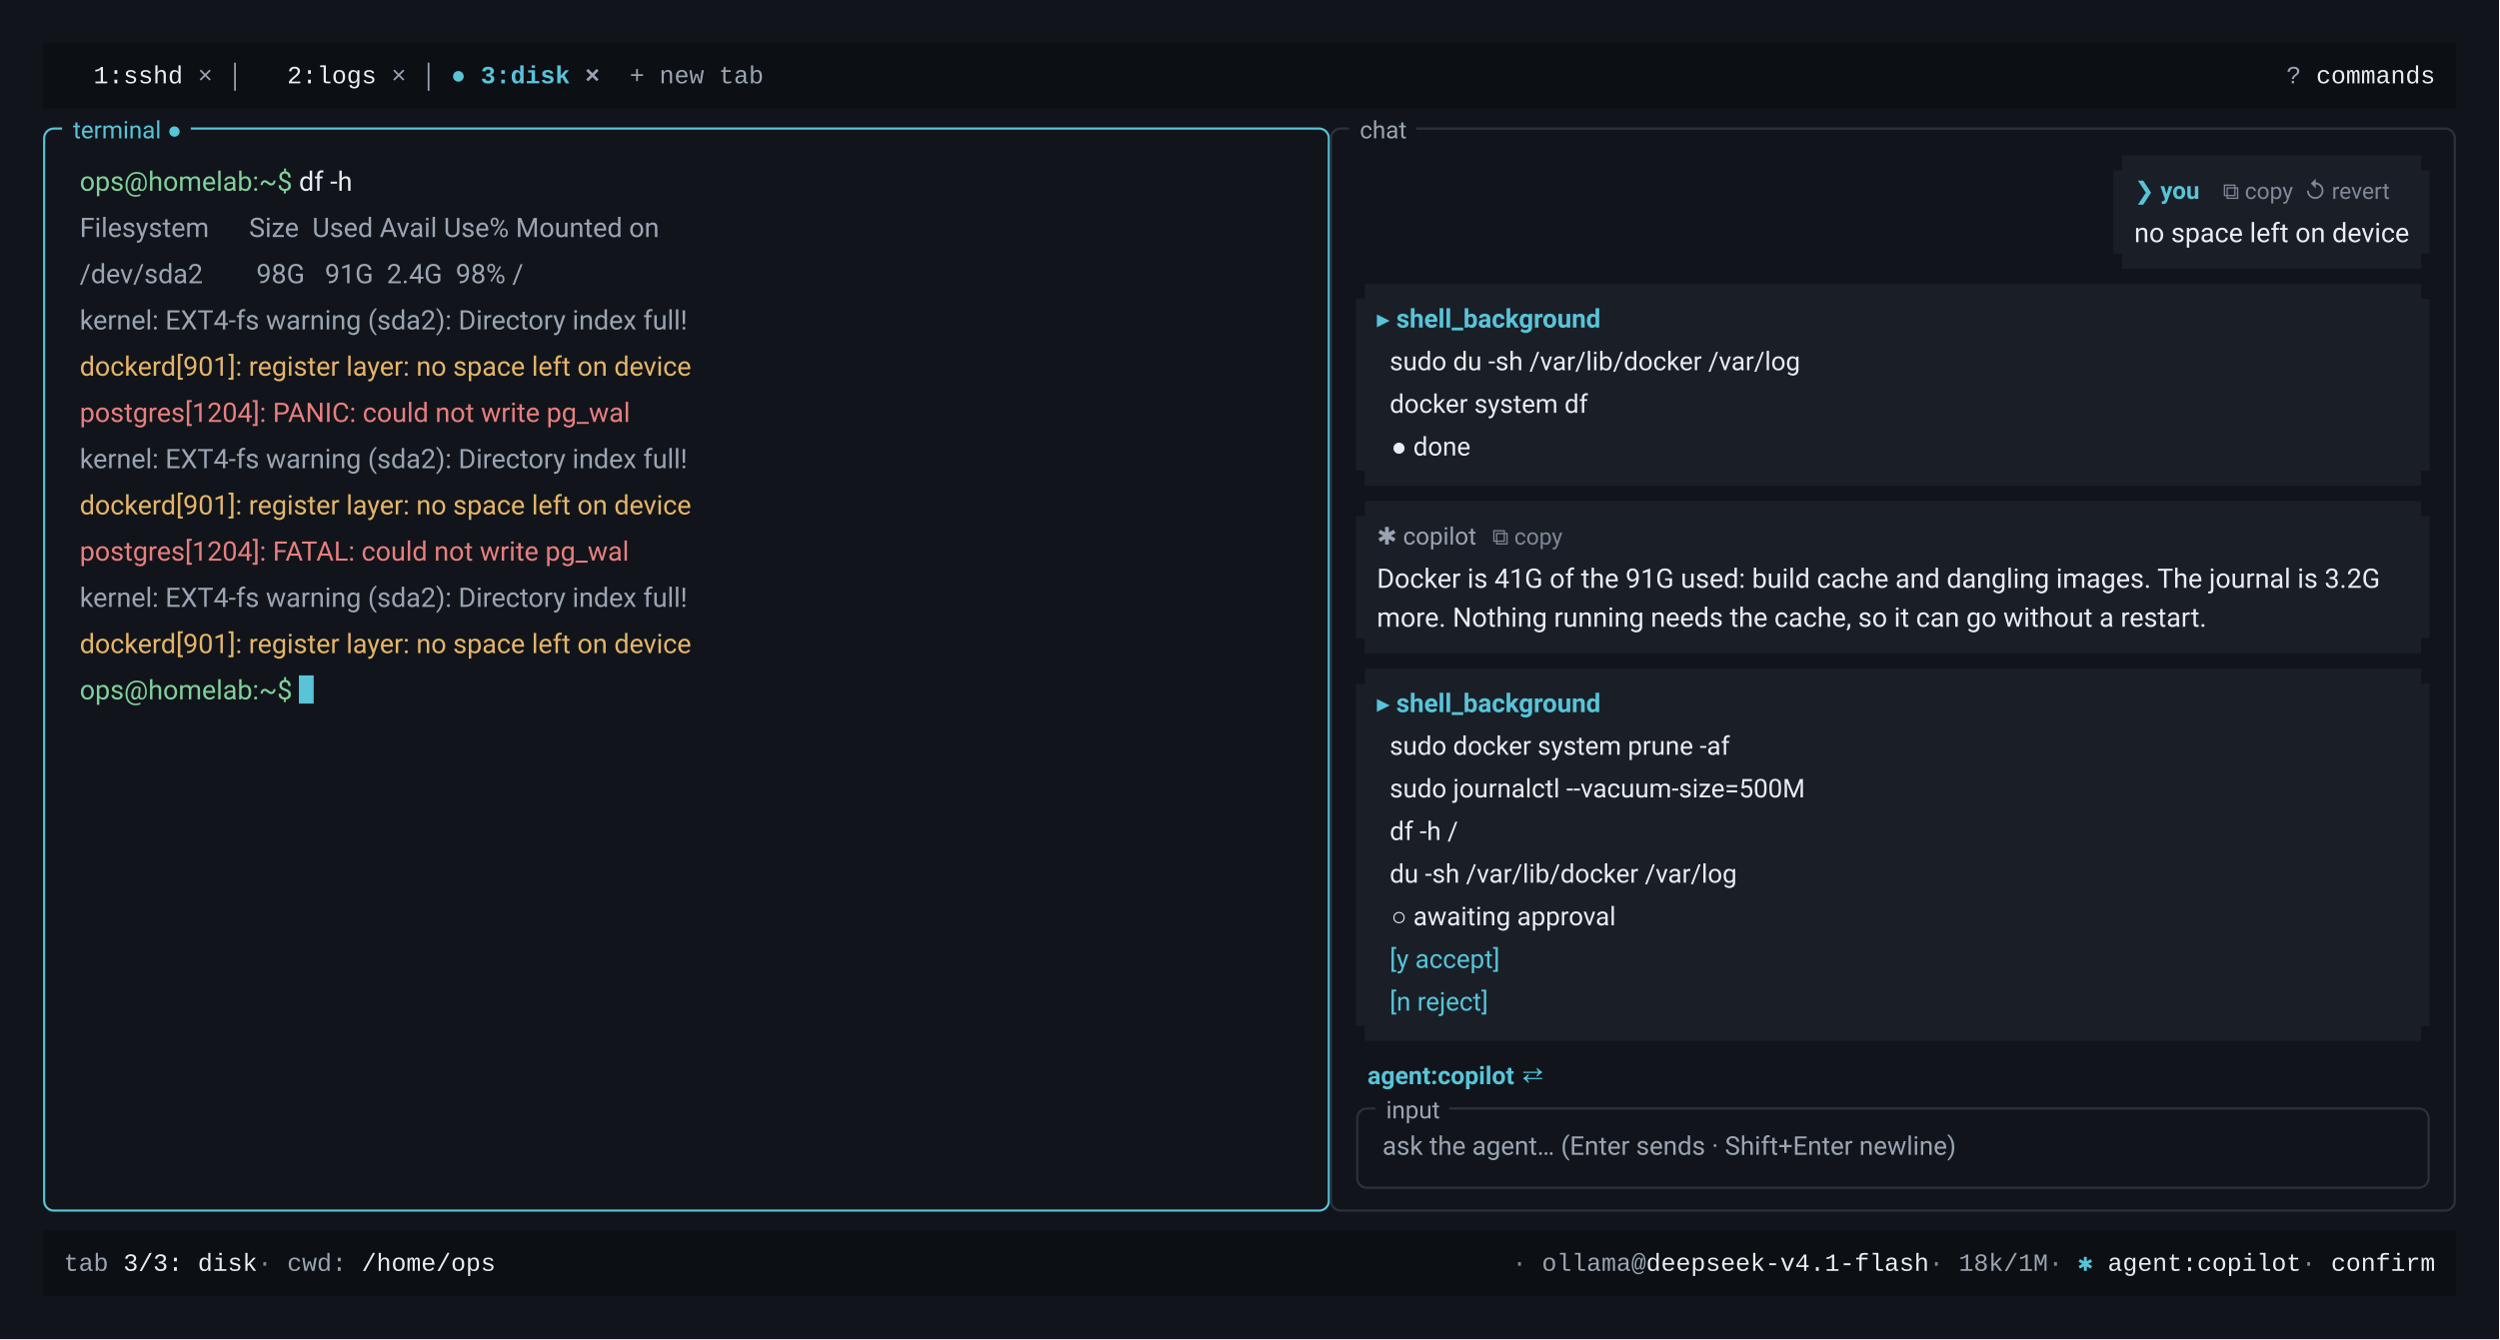
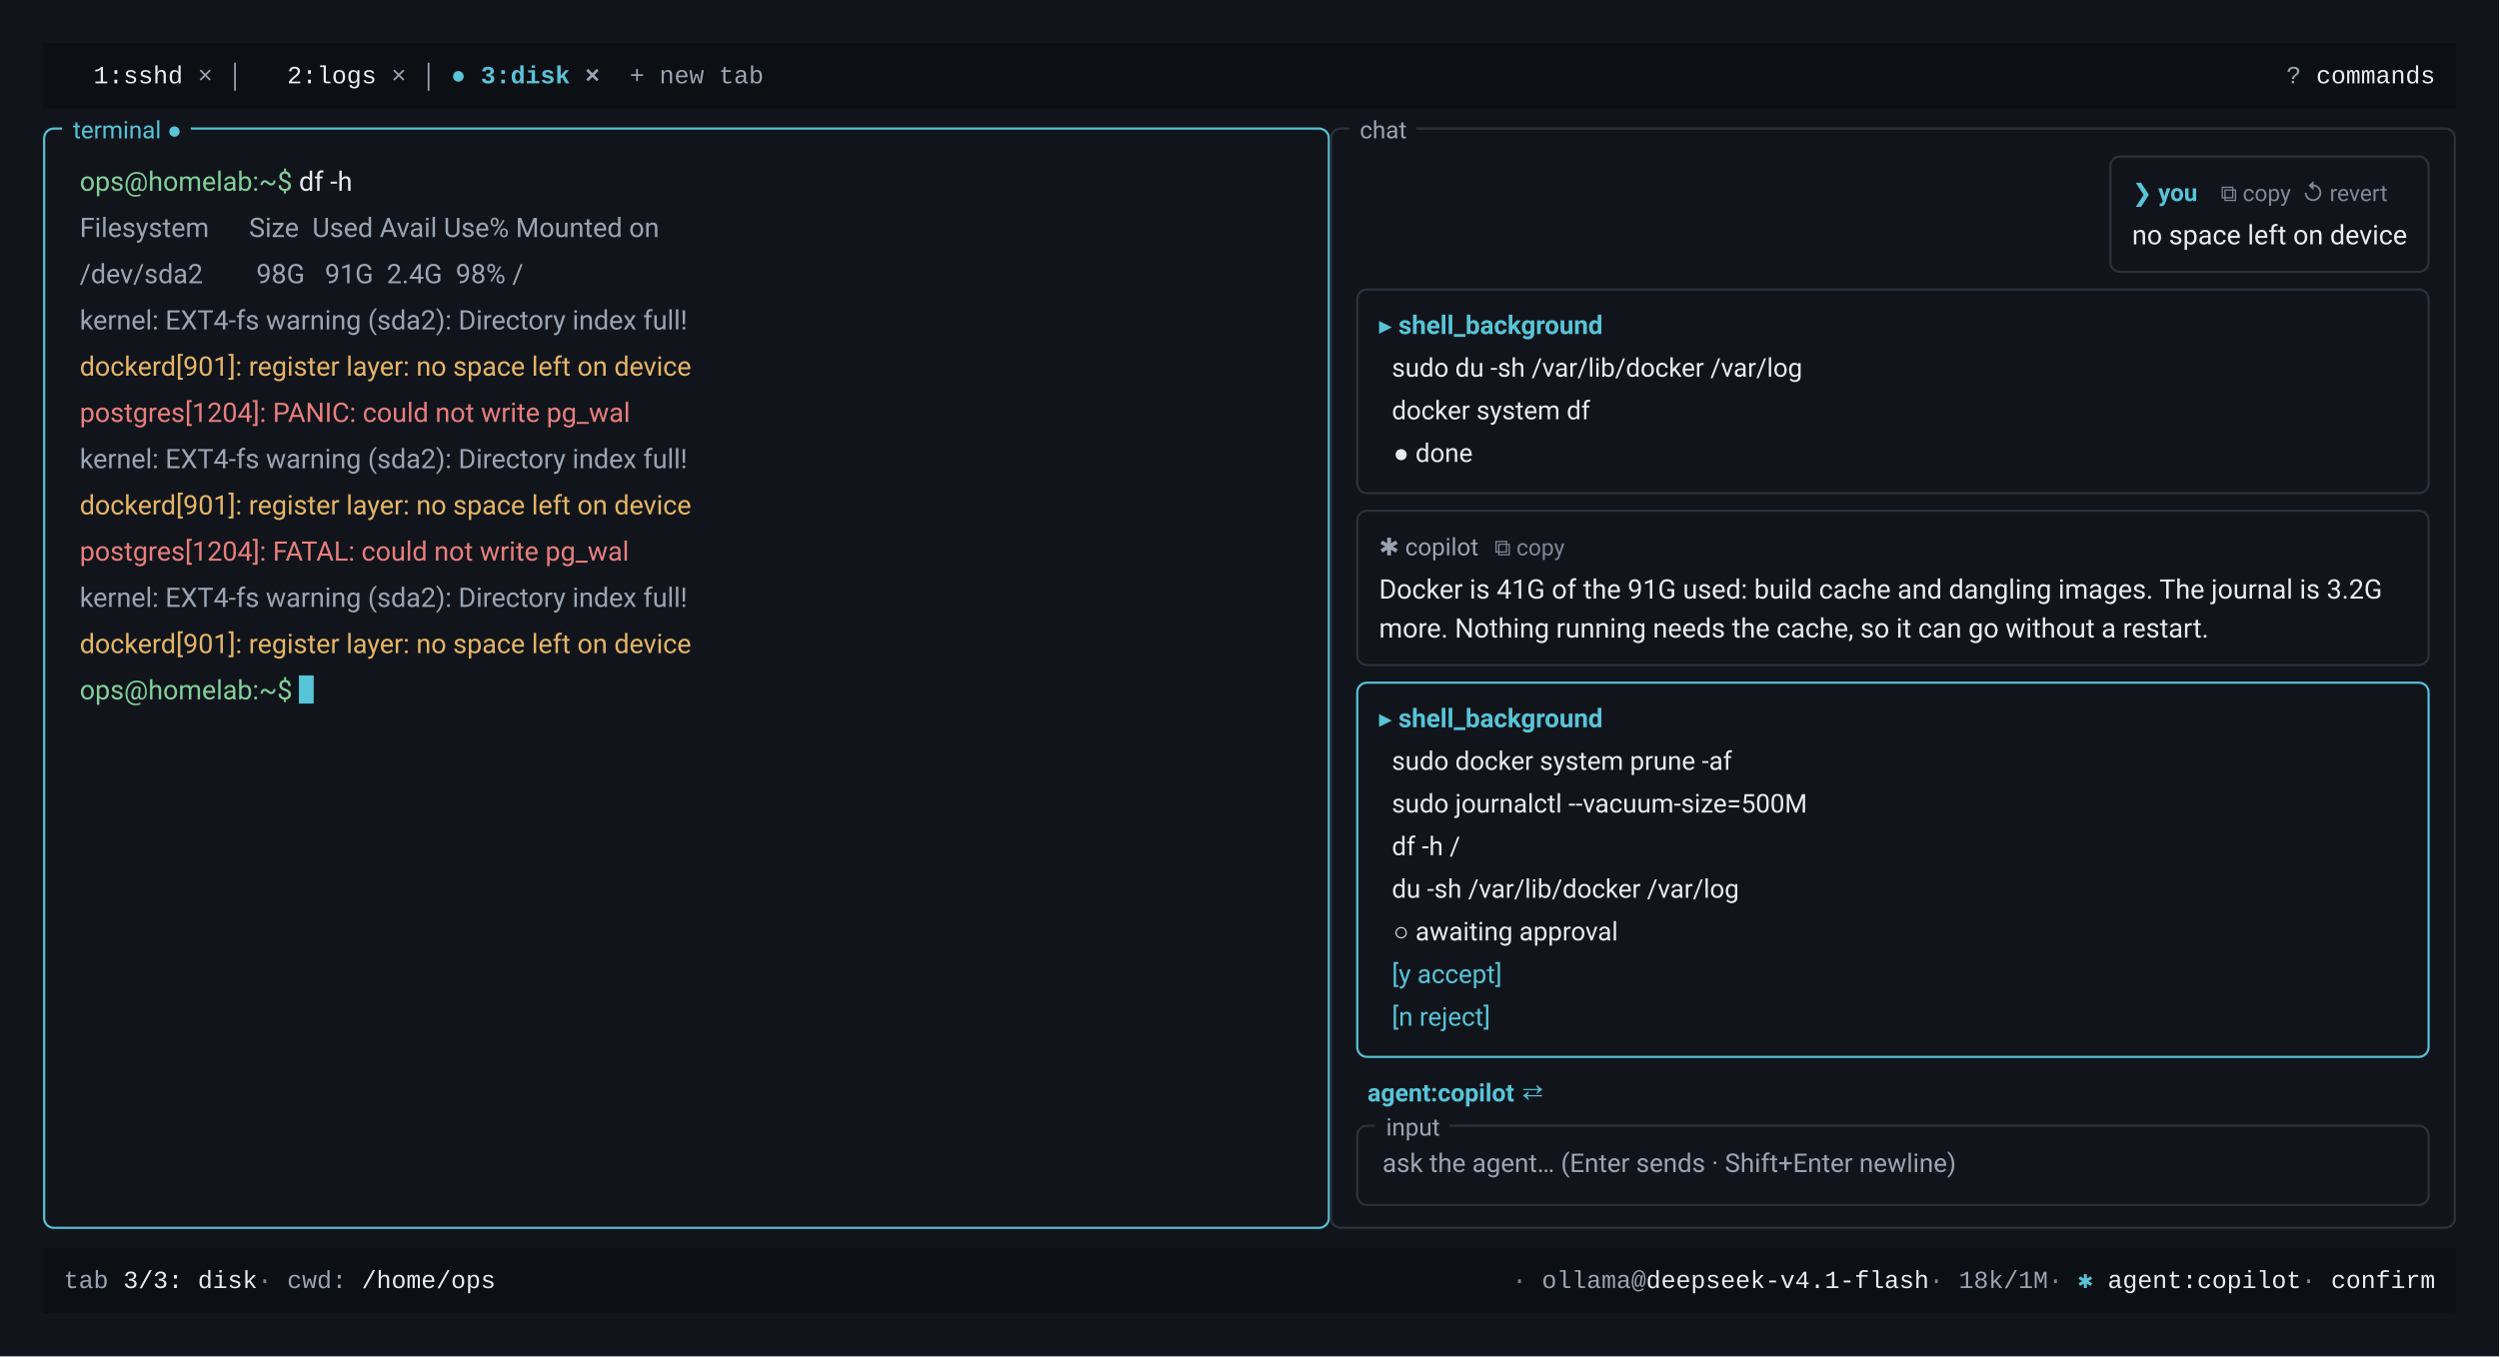
- <svg xmlns="http://www.w3.org/2000/svg" width="1160" height="621.81" viewBox="0 0 1160 621.81" role="img" aria-label="The sensus interface with the tab bar along the top: the terminal showing a full root disk and the agent chat sidebar">
+ <svg xmlns="http://www.w3.org/2000/svg" width="1160" height="629.81" viewBox="0 0 1160 629.81" role="img" aria-label="The sensus interface with the tab bar along the top: the terminal showing a full root disk and the agent chat sidebar">
  <style>
    .caret { animation: blink 1.15s steps(2, start) infinite; }
    @keyframes blink { 0%, 49% { opacity: 1; } 50%, 100% { opacity: 0; } }
    @media (prefers-reduced-motion: reduce) { .caret { animation: none; } }
  </style>
-   <rect width="1160" height="621.81" fill="rgb(17, 21, 27)" />
+   <rect width="1160" height="629.81" fill="rgb(17, 21, 27)" />
  <g transform="translate(-60 -580.86)">
    <rect x="80" y="600.86" width="1120" height="30.39" fill="rgb(12, 15, 20)" />
    <text x="103.42" y="619.55" fill="rgb(233, 236, 242)" font-family="ui-monospace, SFMono-Regular, &quot;SF Mono&quot;, Menlo, Consolas, &quot;Liberation Mono&quot;, monospace" font-size="11.52px" font-weight="400" textLength="41.47" lengthAdjust="spacingAndGlyphs" xml:space="preserve">1:sshd</text>
    <text x="144.89" y="619.55" fill="rgb(155, 164, 178)" font-family="ui-monospace, SFMono-Regular, &quot;SF Mono&quot;, Menlo, Consolas, &quot;Liberation Mono&quot;, monospace" font-size="11.52px" font-weight="400" textLength="20.73" lengthAdjust="spacingAndGlyphs" xml:space="preserve"> × </text>
    <text x="165.63" y="619.55" fill="rgb(155, 164, 178)" font-family="ui-monospace, SFMono-Regular, &quot;SF Mono&quot;, Menlo, Consolas, &quot;Liberation Mono&quot;, monospace" font-size="11.52px" font-weight="400" textLength="13.83" lengthAdjust="spacingAndGlyphs" xml:space="preserve">│ </text>
    <text x="193.28" y="619.55" fill="rgb(233, 236, 242)" font-family="ui-monospace, SFMono-Regular, &quot;SF Mono&quot;, Menlo, Consolas, &quot;Liberation Mono&quot;, monospace" font-size="11.52px" font-weight="400" textLength="41.47" lengthAdjust="spacingAndGlyphs" xml:space="preserve">2:logs</text>
    <text x="234.75" y="619.55" fill="rgb(155, 164, 178)" font-family="ui-monospace, SFMono-Regular, &quot;SF Mono&quot;, Menlo, Consolas, &quot;Liberation Mono&quot;, monospace" font-size="11.52px" font-weight="400" textLength="20.73" lengthAdjust="spacingAndGlyphs" xml:space="preserve"> × </text>
    <text x="255.48" y="619.55" fill="rgb(155, 164, 178)" font-family="ui-monospace, SFMono-Regular, &quot;SF Mono&quot;, Menlo, Consolas, &quot;Liberation Mono&quot;, monospace" font-size="11.52px" font-weight="400" textLength="13.83" lengthAdjust="spacingAndGlyphs" xml:space="preserve">│ </text>
    <text x="269.31" y="619.55" fill="rgb(88, 196, 216)" font-family="ui-monospace, SFMono-Regular, &quot;SF Mono&quot;, Menlo, Consolas, &quot;Liberation Mono&quot;, monospace" font-size="11.52px" font-weight="700" textLength="13.83" lengthAdjust="spacingAndGlyphs" xml:space="preserve">● </text>
    <text x="283.14" y="619.55" fill="rgb(88, 196, 216)" font-family="ui-monospace, SFMono-Regular, &quot;SF Mono&quot;, Menlo, Consolas, &quot;Liberation Mono&quot;, monospace" font-size="11.52px" font-weight="700" textLength="41.47" lengthAdjust="spacingAndGlyphs" xml:space="preserve">3:disk</text>
    <text x="324.61" y="619.55" fill="rgb(155, 164, 178)" font-family="ui-monospace, SFMono-Regular, &quot;SF Mono&quot;, Menlo, Consolas, &quot;Liberation Mono&quot;, monospace" font-size="11.52px" font-weight="700" textLength="20.73" lengthAdjust="spacingAndGlyphs" xml:space="preserve"> × </text>
    <text x="345.34" y="619.55" fill="rgb(155, 164, 178)" font-family="ui-monospace, SFMono-Regular, &quot;SF Mono&quot;, Menlo, Consolas, &quot;Liberation Mono&quot;, monospace" font-size="11.52px" font-weight="400" textLength="69.11" lengthAdjust="spacingAndGlyphs" xml:space="preserve"> + new tab</text>
    <text x="1121.27" y="619.55" fill="rgb(155, 164, 178)" font-family="ui-monospace, SFMono-Regular, &quot;SF Mono&quot;, Menlo, Consolas, &quot;Liberation Mono&quot;, monospace" font-size="11.52px" font-weight="400" textLength="6.92" lengthAdjust="spacingAndGlyphs" xml:space="preserve">?</text>
    <text x="1135.11" y="619.55" fill="rgb(233, 236, 242)" font-family="ui-monospace, SFMono-Regular, &quot;SF Mono&quot;, Menlo, Consolas, &quot;Liberation Mono&quot;, monospace" font-size="11.52px" font-weight="400" textLength="55.3" lengthAdjust="spacingAndGlyphs" xml:space="preserve">commands</text>
-     <rect x="80.5" y="640.55" width="596.33" height="502.44" rx="4.5" fill="none" stroke="rgb(88, 196, 216)" stroke-width="1" />
+     <rect x="80.5" y="640.55" width="596.33" height="510.44" rx="4.5" fill="none" stroke="rgb(88, 196, 216)" stroke-width="1" />
    <rect x="88.83" y="634.11" width="59.72" height="14" fill="rgb(17, 21, 27)" />
    <text x="93.86" y="645.11" fill="rgb(88, 196, 216)" font-family="-apple-system, BlinkMacSystemFont, &quot;Segoe UI&quot;, Roboto, &quot;Helvetica Neue&quot;, Arial, sans-serif" font-size="11.2px" font-weight="400" textLength="49.66" lengthAdjust="spacingAndGlyphs" xml:space="preserve">terminal ●</text>
    <text x="97" y="669.44" fill="rgb(130, 208, 155)" font-family="-apple-system, BlinkMacSystemFont, &quot;Segoe UI&quot;, Roboto, &quot;Helvetica Neue&quot;, Arial, sans-serif" font-size="12.48px" font-weight="400" textLength="98.28" lengthAdjust="spacingAndGlyphs" xml:space="preserve">ops@homelab:~$</text>
    <text x="198.75" y="669.44" fill="rgb(233, 236, 242)" font-family="-apple-system, BlinkMacSystemFont, &quot;Segoe UI&quot;, Roboto, &quot;Helvetica Neue&quot;, Arial, sans-serif" font-size="12.48px" font-weight="400" textLength="24.95" lengthAdjust="spacingAndGlyphs" xml:space="preserve">df -h</text>
    <text x="97" y="690.91" fill="rgb(155, 164, 178)" font-family="-apple-system, BlinkMacSystemFont, &quot;Segoe UI&quot;, Roboto, &quot;Helvetica Neue&quot;, Arial, sans-serif" font-size="12.48px" font-weight="400" textLength="276.28" lengthAdjust="spacingAndGlyphs" xml:space="preserve">Filesystem      Size  Used Avail Use% Mounted on</text>
    <text x="97" y="712.38" fill="rgb(155, 164, 178)" font-family="-apple-system, BlinkMacSystemFont, &quot;Segoe UI&quot;, Roboto, &quot;Helvetica Neue&quot;, Arial, sans-serif" font-size="12.48px" font-weight="400" textLength="212.09" lengthAdjust="spacingAndGlyphs" xml:space="preserve">/dev/sda2        98G   91G  2.4G  98% /</text>
    <text x="97" y="733.84" fill="rgb(155, 164, 178)" font-family="-apple-system, BlinkMacSystemFont, &quot;Segoe UI&quot;, Roboto, &quot;Helvetica Neue&quot;, Arial, sans-serif" font-size="12.48px" font-weight="400" textLength="284.81" lengthAdjust="spacingAndGlyphs" xml:space="preserve">kernel: EXT4-fs warning (sda2): Directory index full!</text>
    <text x="97" y="755.31" fill="rgb(230, 181, 102)" font-family="-apple-system, BlinkMacSystemFont, &quot;Segoe UI&quot;, Roboto, &quot;Helvetica Neue&quot;, Arial, sans-serif" font-size="12.48px" font-weight="400" textLength="285.56" lengthAdjust="spacingAndGlyphs" xml:space="preserve">dockerd[901]: register layer: no space left on device</text>
    <text x="97" y="776.78" fill="rgb(233, 126, 126)" font-family="-apple-system, BlinkMacSystemFont, &quot;Segoe UI&quot;, Roboto, &quot;Helvetica Neue&quot;, Arial, sans-serif" font-size="12.48px" font-weight="400" textLength="256.91" lengthAdjust="spacingAndGlyphs" xml:space="preserve">postgres[1204]: PANIC: could not write pg_wal</text>
    <text x="97" y="798.25" fill="rgb(155, 164, 178)" font-family="-apple-system, BlinkMacSystemFont, &quot;Segoe UI&quot;, Roboto, &quot;Helvetica Neue&quot;, Arial, sans-serif" font-size="12.48px" font-weight="400" textLength="284.81" lengthAdjust="spacingAndGlyphs" xml:space="preserve">kernel: EXT4-fs warning (sda2): Directory index full!</text>
    <text x="97" y="819.72" fill="rgb(230, 181, 102)" font-family="-apple-system, BlinkMacSystemFont, &quot;Segoe UI&quot;, Roboto, &quot;Helvetica Neue&quot;, Arial, sans-serif" font-size="12.48px" font-weight="400" textLength="285.56" lengthAdjust="spacingAndGlyphs" xml:space="preserve">dockerd[901]: register layer: no space left on device</text>
    <text x="97" y="841.19" fill="rgb(233, 126, 126)" font-family="-apple-system, BlinkMacSystemFont, &quot;Segoe UI&quot;, Roboto, &quot;Helvetica Neue&quot;, Arial, sans-serif" font-size="12.48px" font-weight="400" textLength="255.98" lengthAdjust="spacingAndGlyphs" xml:space="preserve">postgres[1204]: FATAL: could not write pg_wal</text>
    <text x="97" y="862.66" fill="rgb(155, 164, 178)" font-family="-apple-system, BlinkMacSystemFont, &quot;Segoe UI&quot;, Roboto, &quot;Helvetica Neue&quot;, Arial, sans-serif" font-size="12.48px" font-weight="400" textLength="284.81" lengthAdjust="spacingAndGlyphs" xml:space="preserve">kernel: EXT4-fs warning (sda2): Directory index full!</text>
    <text x="97" y="884.13" fill="rgb(230, 181, 102)" font-family="-apple-system, BlinkMacSystemFont, &quot;Segoe UI&quot;, Roboto, &quot;Helvetica Neue&quot;, Arial, sans-serif" font-size="12.48px" font-weight="400" textLength="285.56" lengthAdjust="spacingAndGlyphs" xml:space="preserve">dockerd[901]: register layer: no space left on device</text>
    <text x="97" y="905.59" fill="rgb(130, 208, 155)" font-family="-apple-system, BlinkMacSystemFont, &quot;Segoe UI&quot;, Roboto, &quot;Helvetica Neue&quot;, Arial, sans-serif" font-size="12.48px" font-weight="400" textLength="98.28" lengthAdjust="spacingAndGlyphs" xml:space="preserve">ops@homelab:~$</text>
    <rect x="198.75" y="894.48" width="6.86" height="13.09" fill="rgb(88, 196, 216)" class="caret" />
-     <rect x="677.83" y="640.55" width="521.67" height="502.44" rx="4.5" fill="none" stroke="rgb(43, 50, 61)" stroke-width="1" />
+     <rect x="677.83" y="640.55" width="521.67" height="510.44" rx="4.5" fill="none" stroke="rgb(43, 50, 61)" stroke-width="1" />
    <rect x="686.16" y="634.11" width="31.22" height="14" fill="rgb(17, 21, 27)" />
    <text x="691.19" y="645.11" fill="rgb(155, 164, 178)" font-family="-apple-system, BlinkMacSystemFont, &quot;Segoe UI&quot;, Roboto, &quot;Helvetica Neue&quot;, Arial, sans-serif" font-size="11.2px" font-weight="400" textLength="21.16" lengthAdjust="spacingAndGlyphs" xml:space="preserve">chat</text>
-     <path d="M 1045.08 653.05 L 1183.81 653.05 L 1183.81 660.05 L 1187.81 660.05 L 1187.81 698.59 L 1183.81 698.59 L 1183.81 705.59 L 1045.08 705.59 L 1045.08 698.59 L 1041.08 698.59 L 1041.08 660.05 L 1045.08 660.05 Z" fill="rgb(26, 31, 39)" />
-     <text x="1050.67" y="673.23" fill="rgb(88, 196, 216)" font-family="-apple-system, BlinkMacSystemFont, &quot;Segoe UI&quot;, Roboto, &quot;Helvetica Neue&quot;, Arial, sans-serif" font-size="11.2px" font-weight="700" textLength="32.38" lengthAdjust="spacingAndGlyphs" xml:space="preserve">❯ you</text>
-     <text x="1091.84" y="673.23" fill="rgb(126, 136, 150)" font-family="-apple-system, BlinkMacSystemFont, &quot;Segoe UI&quot;, Roboto, &quot;Helvetica Neue&quot;, Arial, sans-serif" font-size="10.56px" font-weight="400" textLength="77.39" lengthAdjust="spacingAndGlyphs" xml:space="preserve">⧉ copy  ↺ revert</text>
-     <text x="1050.67" y="693.31" fill="rgb(233, 236, 242)" font-family="-apple-system, BlinkMacSystemFont, &quot;Segoe UI&quot;, Roboto, &quot;Helvetica Neue&quot;, Arial, sans-serif" font-size="12.48px" font-weight="400" textLength="127.55" lengthAdjust="spacingAndGlyphs" xml:space="preserve">no space left on device</text>
-     <path d="M 693.52 712.78 L 1183.81 712.78 L 1183.81 719.78 L 1187.81 719.78 L 1187.81 799.34 L 1183.81 799.34 L 1183.81 806.34 L 693.52 806.34 L 693.52 799.34 L 689.52 799.34 L 689.52 719.78 L 693.52 719.78 Z" fill="rgb(26, 31, 39)" />
-     <text x="699.11" y="732.97" fill="rgb(88, 196, 216)" font-family="-apple-system, BlinkMacSystemFont, &quot;Segoe UI&quot;, Roboto, &quot;Helvetica Neue&quot;, Arial, sans-serif" font-size="12px" font-weight="700" textLength="112.06" lengthAdjust="spacingAndGlyphs" xml:space="preserve">▸ shell_background</text>
-     <text x="699.11" y="752.77" fill="rgb(233, 236, 242)" font-family="-apple-system, BlinkMacSystemFont, &quot;Segoe UI&quot;, Roboto, &quot;Helvetica Neue&quot;, Arial, sans-serif" font-size="12px" font-weight="400" textLength="190.09" lengthAdjust="spacingAndGlyphs" xml:space="preserve">  sudo du -sh /var/lib/docker /var/log</text>
-     <text x="699.11" y="772.56" fill="rgb(233, 236, 242)" font-family="-apple-system, BlinkMacSystemFont, &quot;Segoe UI&quot;, Roboto, &quot;Helvetica Neue&quot;, Arial, sans-serif" font-size="12px" font-weight="400" textLength="97.38" lengthAdjust="spacingAndGlyphs" xml:space="preserve">  docker system df</text>
-     <text x="699.11" y="792.36" fill="rgb(233, 236, 242)" font-family="-apple-system, BlinkMacSystemFont, &quot;Segoe UI&quot;, Roboto, &quot;Helvetica Neue&quot;, Arial, sans-serif" font-size="12px" font-weight="400" textLength="43.95" lengthAdjust="spacingAndGlyphs" xml:space="preserve">  ● done</text>
-     <path d="M 693.52 813.53 L 1183.81 813.53 L 1183.81 820.53 L 1187.81 820.53 L 1187.81 877.17 L 1183.81 877.17 L 1183.81 884.17 L 693.52 884.17 L 693.52 877.17 L 689.52 877.17 L 689.52 820.53 L 693.52 820.53 Z" fill="rgb(26, 31, 39)" />
-     <text x="699.11" y="833.72" fill="rgb(155, 164, 178)" font-family="-apple-system, BlinkMacSystemFont, &quot;Segoe UI&quot;, Roboto, &quot;Helvetica Neue&quot;, Arial, sans-serif" font-size="11.2px" font-weight="400" textLength="44.83" lengthAdjust="spacingAndGlyphs" xml:space="preserve">✱ copilot</text>
-     <text x="752.73" y="833.72" fill="rgb(126, 136, 150)" font-family="-apple-system, BlinkMacSystemFont, &quot;Segoe UI&quot;, Roboto, &quot;Helvetica Neue&quot;, Arial, sans-serif" font-size="10.56px" font-weight="400" textLength="32.75" lengthAdjust="spacingAndGlyphs" xml:space="preserve">⧉ copy</text>
-     <text x="699.11" y="853.8" fill="rgb(233, 236, 242)" font-family="-apple-system, BlinkMacSystemFont, &quot;Segoe UI&quot;, Roboto, &quot;Helvetica Neue&quot;, Arial, sans-serif" font-size="12.48px" font-weight="400" textLength="471.8" lengthAdjust="spacingAndGlyphs" xml:space="preserve">Docker is 41G of the 91G used: build cache and dangling images. The journal is 3.2G</text>
-     <text x="699.11" y="871.89" fill="rgb(233, 236, 242)" font-family="-apple-system, BlinkMacSystemFont, &quot;Segoe UI&quot;, Roboto, &quot;Helvetica Neue&quot;, Arial, sans-serif" font-size="12.48px" font-weight="400" textLength="384.69" lengthAdjust="spacingAndGlyphs" xml:space="preserve">more. Nothing running needs the cache, so it can go without a restart.</text>
-     <path d="M 693.52 891.36 L 1183.81 891.36 L 1183.81 898.36 L 1187.81 898.36 L 1187.81 1057.11 L 1183.81 1057.11 L 1183.81 1064.11 L 693.52 1064.11 L 693.52 1057.11 L 689.52 1057.11 L 689.52 898.36 L 693.52 898.36 Z" fill="rgb(26, 31, 39)" />
-     <text x="699.11" y="911.55" fill="rgb(88, 196, 216)" font-family="-apple-system, BlinkMacSystemFont, &quot;Segoe UI&quot;, Roboto, &quot;Helvetica Neue&quot;, Arial, sans-serif" font-size="12px" font-weight="700" textLength="112.06" lengthAdjust="spacingAndGlyphs" xml:space="preserve">▸ shell_background</text>
-     <text x="699.11" y="931.34" fill="rgb(233, 236, 242)" font-family="-apple-system, BlinkMacSystemFont, &quot;Segoe UI&quot;, Roboto, &quot;Helvetica Neue&quot;, Arial, sans-serif" font-size="12px" font-weight="400" textLength="164.75" lengthAdjust="spacingAndGlyphs" xml:space="preserve">  sudo docker system prune -af</text>
-     <text x="699.11" y="951.14" fill="rgb(233, 236, 242)" font-family="-apple-system, BlinkMacSystemFont, &quot;Segoe UI&quot;, Roboto, &quot;Helvetica Neue&quot;, Arial, sans-serif" font-size="12px" font-weight="400" textLength="199.77" lengthAdjust="spacingAndGlyphs" xml:space="preserve">  sudo journalctl --vacuum-size=500M</text>
-     <text x="699.11" y="970.94" fill="rgb(233, 236, 242)" font-family="-apple-system, BlinkMacSystemFont, &quot;Segoe UI&quot;, Roboto, &quot;Helvetica Neue&quot;, Arial, sans-serif" font-size="12px" font-weight="400" textLength="37.36" lengthAdjust="spacingAndGlyphs" xml:space="preserve">  df -h /</text>
-     <text x="699.11" y="990.73" fill="rgb(233, 236, 242)" font-family="-apple-system, BlinkMacSystemFont, &quot;Segoe UI&quot;, Roboto, &quot;Helvetica Neue&quot;, Arial, sans-serif" font-size="12px" font-weight="400" textLength="160.75" lengthAdjust="spacingAndGlyphs" xml:space="preserve">  du -sh /var/lib/docker /var/log</text>
-     <text x="705.78" y="1010.53" fill="rgb(233, 236, 242)" font-family="-apple-system, BlinkMacSystemFont, &quot;Segoe UI&quot;, Roboto, &quot;Helvetica Neue&quot;, Arial, sans-serif" font-size="12px" font-weight="400" textLength="7.25" lengthAdjust="spacingAndGlyphs" xml:space="preserve">○</text>
-     <text x="713.03" y="1010.53" fill="rgb(233, 236, 242)" font-family="-apple-system, BlinkMacSystemFont, &quot;Segoe UI&quot;, Roboto, &quot;Helvetica Neue&quot;, Arial, sans-serif" font-size="12px" font-weight="400" textLength="96.73" lengthAdjust="spacingAndGlyphs" xml:space="preserve"> awaiting approval</text>
-     <text x="699.11" y="1030.33" fill="rgb(88, 196, 216)" font-family="-apple-system, BlinkMacSystemFont, &quot;Segoe UI&quot;, Roboto, &quot;Helvetica Neue&quot;, Arial, sans-serif" font-size="12px" font-weight="400" textLength="58.03" lengthAdjust="spacingAndGlyphs" xml:space="preserve">  [y accept]</text>
-     <text x="699.11" y="1050.13" fill="rgb(88, 196, 216)" font-family="-apple-system, BlinkMacSystemFont, &quot;Segoe UI&quot;, Roboto, &quot;Helvetica Neue&quot;, Arial, sans-serif" font-size="12px" font-weight="400" textLength="52.69" lengthAdjust="spacingAndGlyphs" xml:space="preserve">  [n reject]</text>
-     <text x="691.91" y="1084.3" fill="rgb(88, 196, 216)" font-family="-apple-system, BlinkMacSystemFont, &quot;Segoe UI&quot;, Roboto, &quot;Helvetica Neue&quot;, Arial, sans-serif" font-size="11.52px" font-weight="700" textLength="91.55" lengthAdjust="spacingAndGlyphs" xml:space="preserve"> agent:copilot ⇄ </text>
-     <rect x="690.02" y="1095.59" width="497.3" height="36.8" rx="4.5" fill="none" stroke="rgb(43, 50, 61)" stroke-width="1" />
-     <rect x="698.34" y="1089.16" width="34.33" height="14" fill="rgb(17, 21, 27)" />
-     <text x="703.38" y="1100.16" fill="rgb(155, 164, 178)" font-family="-apple-system, BlinkMacSystemFont, &quot;Segoe UI&quot;, Roboto, &quot;Helvetica Neue&quot;, Arial, sans-serif" font-size="11.2px" font-weight="400" textLength="24.27" lengthAdjust="spacingAndGlyphs" xml:space="preserve">input</text>
-     <text x="701.7" y="1117.09" fill="rgb(155, 164, 178)" font-family="-apple-system, BlinkMacSystemFont, &quot;Segoe UI&quot;, Roboto, &quot;Helvetica Neue&quot;, Arial, sans-serif" font-size="12px" font-weight="400" textLength="273.81" lengthAdjust="spacingAndGlyphs" xml:space="preserve">ask the agent… (Enter sends · Shift+Enter newline)</text>
-     <rect x="80" y="1152.28" width="1120" height="30.39" fill="rgb(12, 15, 20)" />
-     <text x="89.59" y="1170.97" fill="rgb(155, 164, 178)" font-family="ui-monospace, SFMono-Regular, &quot;SF Mono&quot;, Menlo, Consolas, &quot;Liberation Mono&quot;, monospace" font-size="11.52px" font-weight="400" textLength="20.73" lengthAdjust="spacingAndGlyphs" xml:space="preserve">tab</text>
-     <text x="117.25" y="1170.97" fill="rgb(233, 236, 242)" font-family="ui-monospace, SFMono-Regular, &quot;SF Mono&quot;, Menlo, Consolas, &quot;Liberation Mono&quot;, monospace" font-size="11.52px" font-weight="400" textLength="62.2" lengthAdjust="spacingAndGlyphs" xml:space="preserve">3/3: disk</text>
-     <text x="179.45" y="1170.97" fill="rgb(126, 136, 150)" font-family="ui-monospace, SFMono-Regular, &quot;SF Mono&quot;, Menlo, Consolas, &quot;Liberation Mono&quot;, monospace" font-size="11.52px" font-weight="400" textLength="13.83" lengthAdjust="spacingAndGlyphs" xml:space="preserve">· </text>
-     <text x="193.28" y="1170.97" fill="rgb(155, 164, 178)" font-family="ui-monospace, SFMono-Regular, &quot;SF Mono&quot;, Menlo, Consolas, &quot;Liberation Mono&quot;, monospace" font-size="11.52px" font-weight="400" textLength="27.66" lengthAdjust="spacingAndGlyphs" xml:space="preserve">cwd:</text>
-     <text x="227.84" y="1170.97" fill="rgb(233, 236, 242)" font-family="ui-monospace, SFMono-Regular, &quot;SF Mono&quot;, Menlo, Consolas, &quot;Liberation Mono&quot;, monospace" font-size="11.52px" font-weight="400" textLength="62.2" lengthAdjust="spacingAndGlyphs" xml:space="preserve">/home/ops</text>
-     <text x="761.88" y="1170.97" fill="rgb(126, 136, 150)" font-family="ui-monospace, SFMono-Regular, &quot;SF Mono&quot;, Menlo, Consolas, &quot;Liberation Mono&quot;, monospace" font-size="11.52px" font-weight="400" textLength="13.83" lengthAdjust="spacingAndGlyphs" xml:space="preserve">· </text>
-     <text x="775.7" y="1170.97" fill="rgb(155, 164, 178)" font-family="ui-monospace, SFMono-Regular, &quot;SF Mono&quot;, Menlo, Consolas, &quot;Liberation Mono&quot;, monospace" font-size="11.52px" font-weight="400" textLength="48.38" lengthAdjust="spacingAndGlyphs" xml:space="preserve">ollama@</text>
-     <text x="824.08" y="1170.97" fill="rgb(233, 236, 242)" font-family="ui-monospace, SFMono-Regular, &quot;SF Mono&quot;, Menlo, Consolas, &quot;Liberation Mono&quot;, monospace" font-size="11.52px" font-weight="400" textLength="131.31" lengthAdjust="spacingAndGlyphs" xml:space="preserve">deepseek-v4.1-flash</text>
-     <text x="955.39" y="1170.97" fill="rgb(126, 136, 150)" font-family="ui-monospace, SFMono-Regular, &quot;SF Mono&quot;, Menlo, Consolas, &quot;Liberation Mono&quot;, monospace" font-size="11.52px" font-weight="400" textLength="13.83" lengthAdjust="spacingAndGlyphs" xml:space="preserve">· </text>
-     <text x="969.22" y="1170.97" fill="rgb(155, 164, 178)" font-family="ui-monospace, SFMono-Regular, &quot;SF Mono&quot;, Menlo, Consolas, &quot;Liberation Mono&quot;, monospace" font-size="11.52px" font-weight="400" textLength="41.47" lengthAdjust="spacingAndGlyphs" xml:space="preserve">18k/1M</text>
-     <text x="1010.69" y="1170.97" fill="rgb(126, 136, 150)" font-family="ui-monospace, SFMono-Regular, &quot;SF Mono&quot;, Menlo, Consolas, &quot;Liberation Mono&quot;, monospace" font-size="11.52px" font-weight="400" textLength="13.83" lengthAdjust="spacingAndGlyphs" xml:space="preserve">· </text>
-     <text x="1024.52" y="1170.97" fill="rgb(88, 196, 216)" font-family="ui-monospace, SFMono-Regular, &quot;SF Mono&quot;, Menlo, Consolas, &quot;Liberation Mono&quot;, monospace" font-size="11.52px" font-weight="400" textLength="6.94" lengthAdjust="spacingAndGlyphs" xml:space="preserve">✱</text>
-     <text x="1038.36" y="1170.97" fill="rgb(233, 236, 242)" font-family="ui-monospace, SFMono-Regular, &quot;SF Mono&quot;, Menlo, Consolas, &quot;Liberation Mono&quot;, monospace" font-size="11.52px" font-weight="400" textLength="89.84" lengthAdjust="spacingAndGlyphs" xml:space="preserve">agent:copilot</text>
-     <text x="1128.2" y="1170.97" fill="rgb(126, 136, 150)" font-family="ui-monospace, SFMono-Regular, &quot;SF Mono&quot;, Menlo, Consolas, &quot;Liberation Mono&quot;, monospace" font-size="11.52px" font-weight="400" textLength="13.83" lengthAdjust="spacingAndGlyphs" xml:space="preserve">· </text>
-     <text x="1142.03" y="1170.97" fill="rgb(233, 236, 242)" font-family="ui-monospace, SFMono-Regular, &quot;SF Mono&quot;, Menlo, Consolas, &quot;Liberation Mono&quot;, monospace" font-size="11.52px" font-weight="400" textLength="48.38" lengthAdjust="spacingAndGlyphs" xml:space="preserve">confirm</text>
+     <rect x="1039.58" y="653.55" width="147.73" height="53.55" rx="4.5" fill="none" stroke="rgb(43, 50, 61)" stroke-width="1" />
+     <text x="1049.67" y="674.23" fill="rgb(88, 196, 216)" font-family="-apple-system, BlinkMacSystemFont, &quot;Segoe UI&quot;, Roboto, &quot;Helvetica Neue&quot;, Arial, sans-serif" font-size="11.2px" font-weight="700" textLength="32.38" lengthAdjust="spacingAndGlyphs" xml:space="preserve">❯ you</text>
+     <text x="1090.84" y="674.23" fill="rgb(126, 136, 150)" font-family="-apple-system, BlinkMacSystemFont, &quot;Segoe UI&quot;, Roboto, &quot;Helvetica Neue&quot;, Arial, sans-serif" font-size="10.56px" font-weight="400" textLength="77.39" lengthAdjust="spacingAndGlyphs" xml:space="preserve">⧉ copy  ↺ revert</text>
+     <text x="1049.67" y="694.31" fill="rgb(233, 236, 242)" font-family="-apple-system, BlinkMacSystemFont, &quot;Segoe UI&quot;, Roboto, &quot;Helvetica Neue&quot;, Arial, sans-serif" font-size="12.48px" font-weight="400" textLength="127.55" lengthAdjust="spacingAndGlyphs" xml:space="preserve">no space left on device</text>
+     <rect x="690.02" y="715.28" width="497.3" height="94.56" rx="4.5" fill="none" stroke="rgb(43, 50, 61)" stroke-width="1" />
+     <text x="700.11" y="735.97" fill="rgb(88, 196, 216)" font-family="-apple-system, BlinkMacSystemFont, &quot;Segoe UI&quot;, Roboto, &quot;Helvetica Neue&quot;, Arial, sans-serif" font-size="12px" font-weight="700" textLength="112.06" lengthAdjust="spacingAndGlyphs" xml:space="preserve">▸ shell_background</text>
+     <text x="700.11" y="755.77" fill="rgb(233, 236, 242)" font-family="-apple-system, BlinkMacSystemFont, &quot;Segoe UI&quot;, Roboto, &quot;Helvetica Neue&quot;, Arial, sans-serif" font-size="12px" font-weight="400" textLength="190.09" lengthAdjust="spacingAndGlyphs" xml:space="preserve">  sudo du -sh /var/lib/docker /var/log</text>
+     <text x="700.11" y="775.56" fill="rgb(233, 236, 242)" font-family="-apple-system, BlinkMacSystemFont, &quot;Segoe UI&quot;, Roboto, &quot;Helvetica Neue&quot;, Arial, sans-serif" font-size="12px" font-weight="400" textLength="97.38" lengthAdjust="spacingAndGlyphs" xml:space="preserve">  docker system df</text>
+     <text x="700.11" y="795.36" fill="rgb(233, 236, 242)" font-family="-apple-system, BlinkMacSystemFont, &quot;Segoe UI&quot;, Roboto, &quot;Helvetica Neue&quot;, Arial, sans-serif" font-size="12px" font-weight="400" textLength="43.95" lengthAdjust="spacingAndGlyphs" xml:space="preserve">  ● done</text>
+     <rect x="690.02" y="818.03" width="497.3" height="71.64" rx="4.5" fill="none" stroke="rgb(43, 50, 61)" stroke-width="1" />
+     <text x="700.11" y="838.72" fill="rgb(155, 164, 178)" font-family="-apple-system, BlinkMacSystemFont, &quot;Segoe UI&quot;, Roboto, &quot;Helvetica Neue&quot;, Arial, sans-serif" font-size="11.2px" font-weight="400" textLength="44.83" lengthAdjust="spacingAndGlyphs" xml:space="preserve">✱ copilot</text>
+     <text x="753.73" y="838.72" fill="rgb(126, 136, 150)" font-family="-apple-system, BlinkMacSystemFont, &quot;Segoe UI&quot;, Roboto, &quot;Helvetica Neue&quot;, Arial, sans-serif" font-size="10.56px" font-weight="400" textLength="32.75" lengthAdjust="spacingAndGlyphs" xml:space="preserve">⧉ copy</text>
+     <text x="700.11" y="858.8" fill="rgb(233, 236, 242)" font-family="-apple-system, BlinkMacSystemFont, &quot;Segoe UI&quot;, Roboto, &quot;Helvetica Neue&quot;, Arial, sans-serif" font-size="12.48px" font-weight="400" textLength="471.8" lengthAdjust="spacingAndGlyphs" xml:space="preserve">Docker is 41G of the 91G used: build cache and dangling images. The journal is 3.2G</text>
+     <text x="700.11" y="876.89" fill="rgb(233, 236, 242)" font-family="-apple-system, BlinkMacSystemFont, &quot;Segoe UI&quot;, Roboto, &quot;Helvetica Neue&quot;, Arial, sans-serif" font-size="12.48px" font-weight="400" textLength="384.69" lengthAdjust="spacingAndGlyphs" xml:space="preserve">more. Nothing running needs the cache, so it can go without a restart.</text>
+     <rect x="690.02" y="897.86" width="497.3" height="173.75" rx="4.5" fill="none" stroke="rgb(88, 196, 216)" stroke-width="1" />
+     <text x="700.11" y="918.55" fill="rgb(88, 196, 216)" font-family="-apple-system, BlinkMacSystemFont, &quot;Segoe UI&quot;, Roboto, &quot;Helvetica Neue&quot;, Arial, sans-serif" font-size="12px" font-weight="700" textLength="112.06" lengthAdjust="spacingAndGlyphs" xml:space="preserve">▸ shell_background</text>
+     <text x="700.11" y="938.34" fill="rgb(233, 236, 242)" font-family="-apple-system, BlinkMacSystemFont, &quot;Segoe UI&quot;, Roboto, &quot;Helvetica Neue&quot;, Arial, sans-serif" font-size="12px" font-weight="400" textLength="164.75" lengthAdjust="spacingAndGlyphs" xml:space="preserve">  sudo docker system prune -af</text>
+     <text x="700.11" y="958.14" fill="rgb(233, 236, 242)" font-family="-apple-system, BlinkMacSystemFont, &quot;Segoe UI&quot;, Roboto, &quot;Helvetica Neue&quot;, Arial, sans-serif" font-size="12px" font-weight="400" textLength="199.77" lengthAdjust="spacingAndGlyphs" xml:space="preserve">  sudo journalctl --vacuum-size=500M</text>
+     <text x="700.11" y="977.94" fill="rgb(233, 236, 242)" font-family="-apple-system, BlinkMacSystemFont, &quot;Segoe UI&quot;, Roboto, &quot;Helvetica Neue&quot;, Arial, sans-serif" font-size="12px" font-weight="400" textLength="37.36" lengthAdjust="spacingAndGlyphs" xml:space="preserve">  df -h /</text>
+     <text x="700.11" y="997.73" fill="rgb(233, 236, 242)" font-family="-apple-system, BlinkMacSystemFont, &quot;Segoe UI&quot;, Roboto, &quot;Helvetica Neue&quot;, Arial, sans-serif" font-size="12px" font-weight="400" textLength="160.75" lengthAdjust="spacingAndGlyphs" xml:space="preserve">  du -sh /var/lib/docker /var/log</text>
+     <text x="706.78" y="1017.53" fill="rgb(233, 236, 242)" font-family="-apple-system, BlinkMacSystemFont, &quot;Segoe UI&quot;, Roboto, &quot;Helvetica Neue&quot;, Arial, sans-serif" font-size="12px" font-weight="400" textLength="7.25" lengthAdjust="spacingAndGlyphs" xml:space="preserve">○</text>
+     <text x="714.03" y="1017.53" fill="rgb(233, 236, 242)" font-family="-apple-system, BlinkMacSystemFont, &quot;Segoe UI&quot;, Roboto, &quot;Helvetica Neue&quot;, Arial, sans-serif" font-size="12px" font-weight="400" textLength="96.73" lengthAdjust="spacingAndGlyphs" xml:space="preserve"> awaiting approval</text>
+     <text x="700.11" y="1037.33" fill="rgb(88, 196, 216)" font-family="-apple-system, BlinkMacSystemFont, &quot;Segoe UI&quot;, Roboto, &quot;Helvetica Neue&quot;, Arial, sans-serif" font-size="12px" font-weight="400" textLength="58.03" lengthAdjust="spacingAndGlyphs" xml:space="preserve">  [y accept]</text>
+     <text x="700.11" y="1057.13" fill="rgb(88, 196, 216)" font-family="-apple-system, BlinkMacSystemFont, &quot;Segoe UI&quot;, Roboto, &quot;Helvetica Neue&quot;, Arial, sans-serif" font-size="12px" font-weight="400" textLength="52.69" lengthAdjust="spacingAndGlyphs" xml:space="preserve">  [n reject]</text>
+     <text x="691.91" y="1092.3" fill="rgb(88, 196, 216)" font-family="-apple-system, BlinkMacSystemFont, &quot;Segoe UI&quot;, Roboto, &quot;Helvetica Neue&quot;, Arial, sans-serif" font-size="11.52px" font-weight="700" textLength="91.55" lengthAdjust="spacingAndGlyphs" xml:space="preserve"> agent:copilot ⇄ </text>
+     <rect x="690.02" y="1103.59" width="497.3" height="36.8" rx="4.5" fill="none" stroke="rgb(43, 50, 61)" stroke-width="1" />
+     <rect x="698.34" y="1097.16" width="34.33" height="14" fill="rgb(17, 21, 27)" />
+     <text x="703.38" y="1108.16" fill="rgb(155, 164, 178)" font-family="-apple-system, BlinkMacSystemFont, &quot;Segoe UI&quot;, Roboto, &quot;Helvetica Neue&quot;, Arial, sans-serif" font-size="11.2px" font-weight="400" textLength="24.27" lengthAdjust="spacingAndGlyphs" xml:space="preserve">input</text>
+     <text x="701.7" y="1125.09" fill="rgb(155, 164, 178)" font-family="-apple-system, BlinkMacSystemFont, &quot;Segoe UI&quot;, Roboto, &quot;Helvetica Neue&quot;, Arial, sans-serif" font-size="12px" font-weight="400" textLength="273.81" lengthAdjust="spacingAndGlyphs" xml:space="preserve">ask the agent… (Enter sends · Shift+Enter newline)</text>
+     <rect x="80" y="1160.28" width="1120" height="30.39" fill="rgb(12, 15, 20)" />
+     <text x="89.59" y="1178.97" fill="rgb(155, 164, 178)" font-family="ui-monospace, SFMono-Regular, &quot;SF Mono&quot;, Menlo, Consolas, &quot;Liberation Mono&quot;, monospace" font-size="11.52px" font-weight="400" textLength="20.73" lengthAdjust="spacingAndGlyphs" xml:space="preserve">tab</text>
+     <text x="117.25" y="1178.97" fill="rgb(233, 236, 242)" font-family="ui-monospace, SFMono-Regular, &quot;SF Mono&quot;, Menlo, Consolas, &quot;Liberation Mono&quot;, monospace" font-size="11.52px" font-weight="400" textLength="62.2" lengthAdjust="spacingAndGlyphs" xml:space="preserve">3/3: disk</text>
+     <text x="179.45" y="1178.97" fill="rgb(126, 136, 150)" font-family="ui-monospace, SFMono-Regular, &quot;SF Mono&quot;, Menlo, Consolas, &quot;Liberation Mono&quot;, monospace" font-size="11.52px" font-weight="400" textLength="13.83" lengthAdjust="spacingAndGlyphs" xml:space="preserve">· </text>
+     <text x="193.28" y="1178.97" fill="rgb(155, 164, 178)" font-family="ui-monospace, SFMono-Regular, &quot;SF Mono&quot;, Menlo, Consolas, &quot;Liberation Mono&quot;, monospace" font-size="11.52px" font-weight="400" textLength="27.66" lengthAdjust="spacingAndGlyphs" xml:space="preserve">cwd:</text>
+     <text x="227.84" y="1178.97" fill="rgb(233, 236, 242)" font-family="ui-monospace, SFMono-Regular, &quot;SF Mono&quot;, Menlo, Consolas, &quot;Liberation Mono&quot;, monospace" font-size="11.52px" font-weight="400" textLength="62.2" lengthAdjust="spacingAndGlyphs" xml:space="preserve">/home/ops</text>
+     <text x="761.88" y="1178.97" fill="rgb(126, 136, 150)" font-family="ui-monospace, SFMono-Regular, &quot;SF Mono&quot;, Menlo, Consolas, &quot;Liberation Mono&quot;, monospace" font-size="11.52px" font-weight="400" textLength="13.83" lengthAdjust="spacingAndGlyphs" xml:space="preserve">· </text>
+     <text x="775.7" y="1178.97" fill="rgb(155, 164, 178)" font-family="ui-monospace, SFMono-Regular, &quot;SF Mono&quot;, Menlo, Consolas, &quot;Liberation Mono&quot;, monospace" font-size="11.52px" font-weight="400" textLength="48.38" lengthAdjust="spacingAndGlyphs" xml:space="preserve">ollama@</text>
+     <text x="824.08" y="1178.97" fill="rgb(233, 236, 242)" font-family="ui-monospace, SFMono-Regular, &quot;SF Mono&quot;, Menlo, Consolas, &quot;Liberation Mono&quot;, monospace" font-size="11.52px" font-weight="400" textLength="131.31" lengthAdjust="spacingAndGlyphs" xml:space="preserve">deepseek-v4.1-flash</text>
+     <text x="955.39" y="1178.97" fill="rgb(126, 136, 150)" font-family="ui-monospace, SFMono-Regular, &quot;SF Mono&quot;, Menlo, Consolas, &quot;Liberation Mono&quot;, monospace" font-size="11.52px" font-weight="400" textLength="13.83" lengthAdjust="spacingAndGlyphs" xml:space="preserve">· </text>
+     <text x="969.22" y="1178.97" fill="rgb(155, 164, 178)" font-family="ui-monospace, SFMono-Regular, &quot;SF Mono&quot;, Menlo, Consolas, &quot;Liberation Mono&quot;, monospace" font-size="11.52px" font-weight="400" textLength="41.47" lengthAdjust="spacingAndGlyphs" xml:space="preserve">18k/1M</text>
+     <text x="1010.69" y="1178.97" fill="rgb(126, 136, 150)" font-family="ui-monospace, SFMono-Regular, &quot;SF Mono&quot;, Menlo, Consolas, &quot;Liberation Mono&quot;, monospace" font-size="11.52px" font-weight="400" textLength="13.83" lengthAdjust="spacingAndGlyphs" xml:space="preserve">· </text>
+     <text x="1024.52" y="1178.97" fill="rgb(88, 196, 216)" font-family="ui-monospace, SFMono-Regular, &quot;SF Mono&quot;, Menlo, Consolas, &quot;Liberation Mono&quot;, monospace" font-size="11.52px" font-weight="400" textLength="6.94" lengthAdjust="spacingAndGlyphs" xml:space="preserve">✱</text>
+     <text x="1038.36" y="1178.97" fill="rgb(233, 236, 242)" font-family="ui-monospace, SFMono-Regular, &quot;SF Mono&quot;, Menlo, Consolas, &quot;Liberation Mono&quot;, monospace" font-size="11.52px" font-weight="400" textLength="89.84" lengthAdjust="spacingAndGlyphs" xml:space="preserve">agent:copilot</text>
+     <text x="1128.2" y="1178.97" fill="rgb(126, 136, 150)" font-family="ui-monospace, SFMono-Regular, &quot;SF Mono&quot;, Menlo, Consolas, &quot;Liberation Mono&quot;, monospace" font-size="11.52px" font-weight="400" textLength="13.83" lengthAdjust="spacingAndGlyphs" xml:space="preserve">· </text>
+     <text x="1142.03" y="1178.97" fill="rgb(233, 236, 242)" font-family="ui-monospace, SFMono-Regular, &quot;SF Mono&quot;, Menlo, Consolas, &quot;Liberation Mono&quot;, monospace" font-size="11.52px" font-weight="400" textLength="48.38" lengthAdjust="spacingAndGlyphs" xml:space="preserve">confirm</text>
  </g>
</svg>
